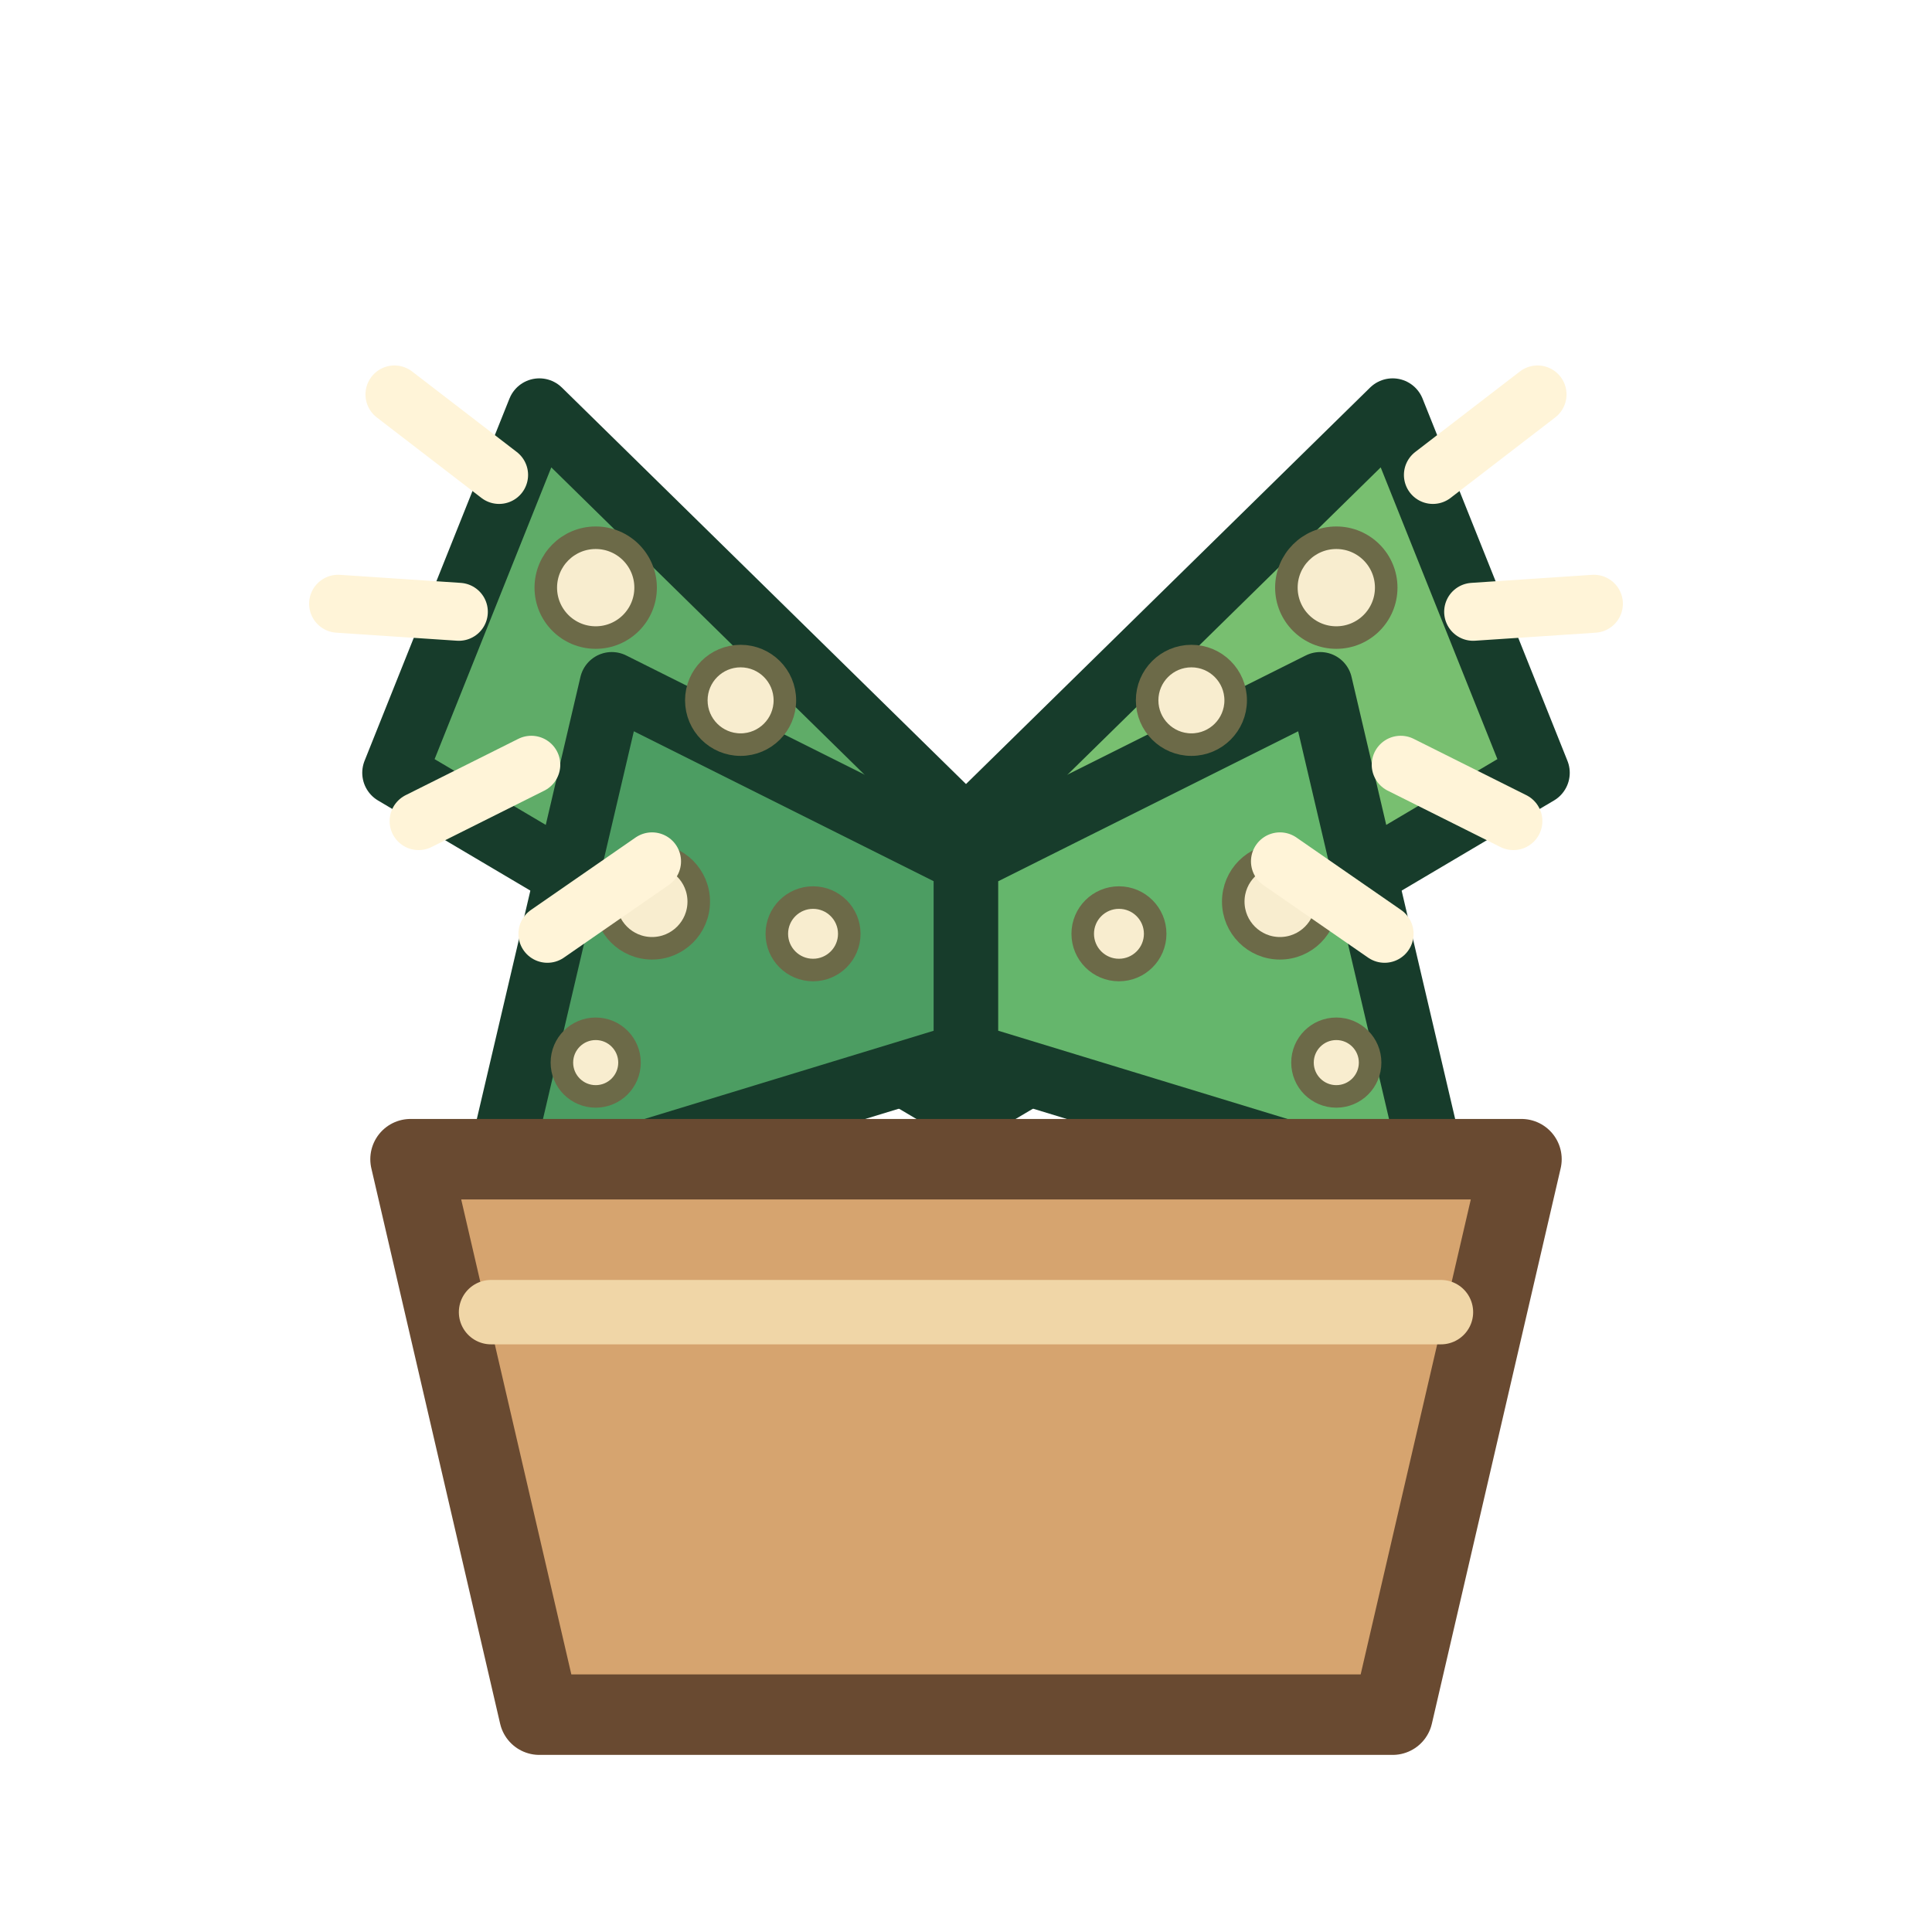
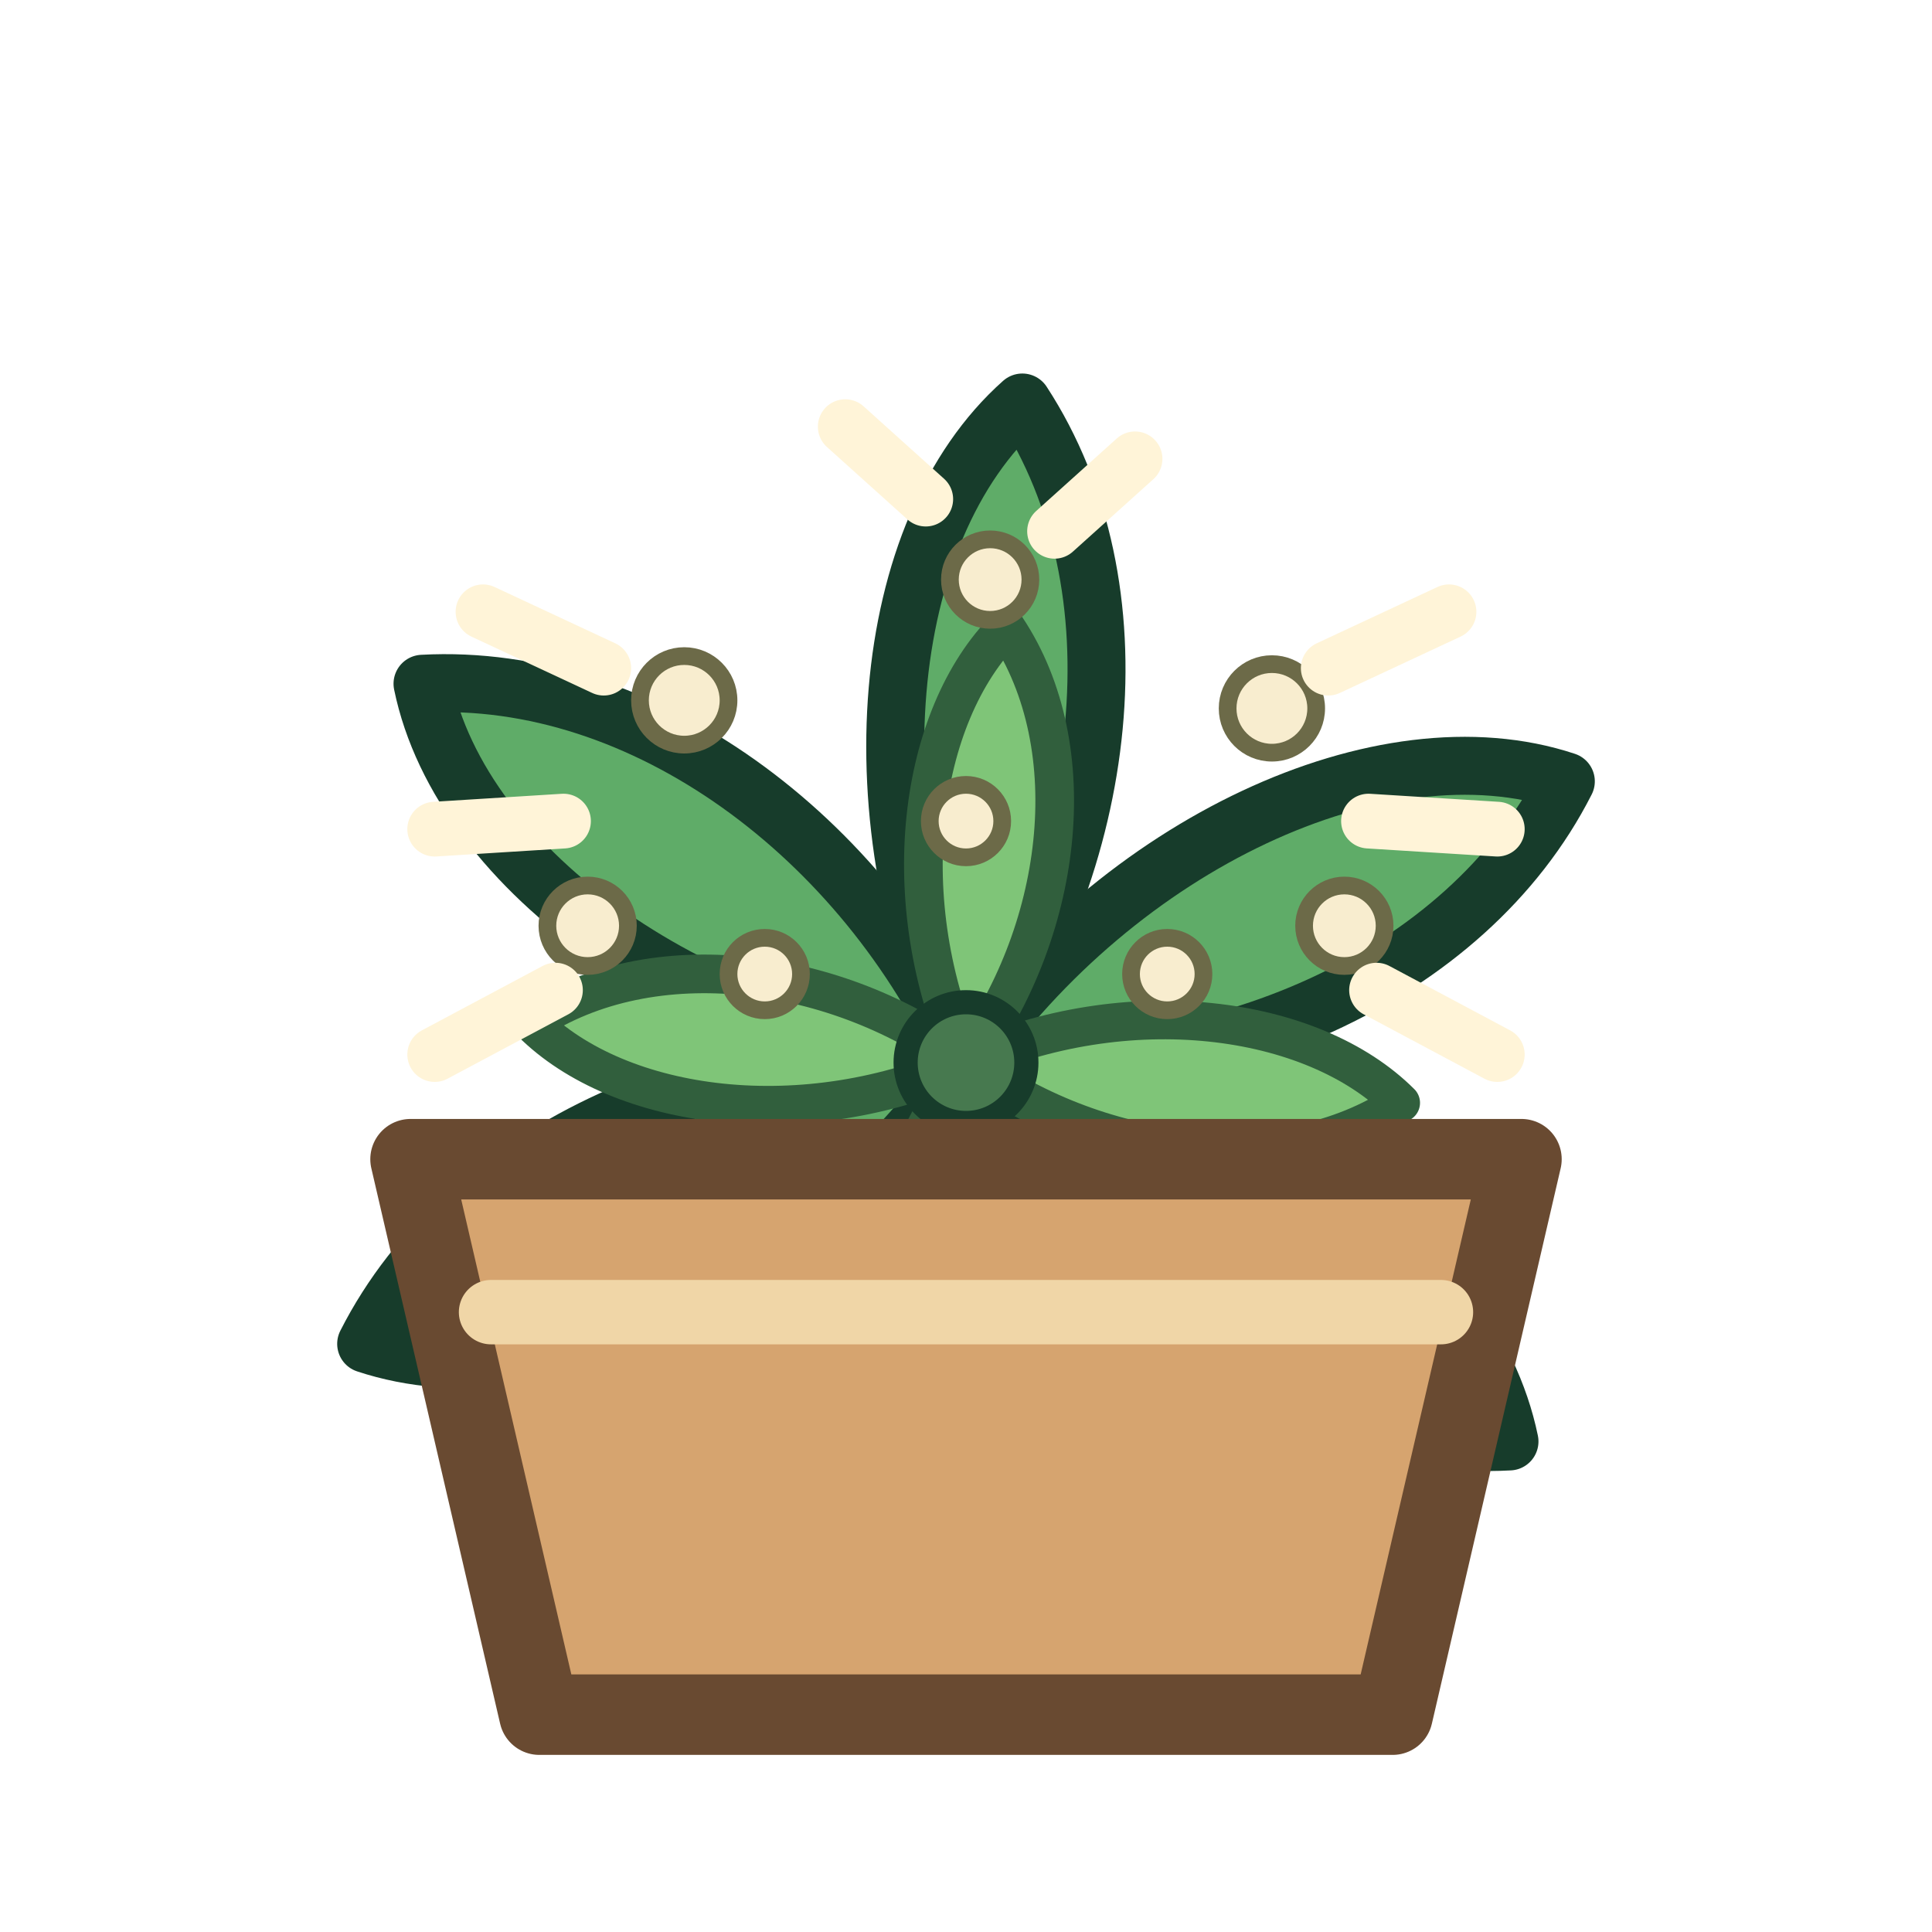
- <svg xmlns="http://www.w3.org/2000/svg" viewBox="0 0 24 24" role="img" aria-labelledby="title">
-   <g stroke="#173c2b" stroke-linejoin="round" stroke-width=".8">
-     <path d="m12 13.8-7.1-4.2 1.8-4.5 5.3 5.2Z" fill="#5fac68" />
-     <path d="m12 13.8 7.1-4.2-1.8-4.5-5.3 5.2Z" fill="#78bf70" />
-     <path d="m12 13.1-5.9 1.8 1.5-6.4 4.4 2.2Z" fill="#4c9d62" />
-     <path d="m12 13.1 5.9 1.8-1.5-6.4-4.4 2.2Z" fill="#65b66c" />
+ <svg xmlns="http://www.w3.org/2000/svg" viewBox="0 0 24 24" role="img" aria-labelledby="faucaria-tuberculosa-title faucaria-tuberculosa-description" data-plant-slug="faucaria-tuberculosa" focusable="false">
+   <g fill="#5fac68" stroke="#173c2b" stroke-linejoin="round" stroke-width="0.72">
+     <path d="M12 13.2c-1.4-3-1.1-6.6 0.7-8.2 1.5 2.3 1.1 5.7-0.7 8.2Z" />
+     <path d="M12 13.2c-1.4-3-1.1-6.6 0.7-8.2 1.5 2.3 1.1 5.7-0.7 8.2Z" transform="rotate(60 12 13.2)" />
+     <path d="M12 13.2c-1.4-3-1.1-6.6 0.7-8.2 1.5 2.3 1.1 5.7-0.7 8.2Z" transform="rotate(120 12 13.2)" />
+     <path d="M12 13.2c-1.4-3-1.1-6.6 0.7-8.2 1.5 2.3 1.1 5.7-0.7 8.2Z" transform="rotate(180 12 13.2)" />
+     <path d="M12 13.2c-1.4-3-1.1-6.6 0.7-8.2 1.5 2.3 1.1 5.7-0.7 8.2Z" transform="rotate(240 12 13.2)" />
+     <path d="M12 13.2c-1.4-3-1.1-6.6 0.7-8.2 1.5 2.3 1.1 5.7-0.7 8.2Z" transform="rotate(300 12 13.2)" />
  </g>
-   <g fill="#f8edcf" stroke="#6c6a48" stroke-width=".28">
-     <circle cx="7.4" cy="7.3" r=".62" />
-     <circle cx="9.2" cy="8.7" r=".55" />
-     <circle cx="16.6" cy="7.3" r=".62" />
-     <circle cx="14.8" cy="8.7" r=".55" />
-     <circle cx="8.1" cy="11.2" r=".58" />
-     <circle cx="15.9" cy="11.2" r=".58" />
-     <circle cx="10.1" cy="11.6" r=".45" />
-     <circle cx="13.9" cy="11.6" r=".45" />
-     <circle cx="7.4" cy="13.2" r=".42" />
-     <circle cx="16.6" cy="13.2" r=".42" />
+   <g fill="#7fc578" stroke="#315f3d" stroke-linejoin="round" stroke-width="0.48">
+     <path d="M12 13.2c-0.9-2-0.6-4.3 0.5-5.4 1 1.5 0.7 3.8-0.5 5.4Z" />
+     <path d="M12 13.2c-0.9-2-0.6-4.3 0.5-5.4 1 1.5 0.7 3.8-0.5 5.4Z" transform="rotate(90 12 13.2)" />
+     <path d="M12 13.2c-0.9-2-0.6-4.3 0.5-5.4 1 1.5 0.7 3.8-0.5 5.4Z" transform="rotate(180 12 13.2)" />
+     <path d="M12 13.2c-0.9-2-0.6-4.3 0.5-5.4 1 1.5 0.7 3.8-0.5 5.4Z" transform="rotate(270 12 13.2)" />
  </g>
-   <path d="m6.2 5.9-1.3-1m.8 2.7-1.5-.1m2.4 2-1.4.7m12.6-4.3 1.3-1m-.8 2.7 1.5-.1m-2.4 2 1.4.7m-10.7.5-1.3.9m9.1-.9 1.3.9" fill="none" stroke="#fff4d8" stroke-linecap="round" stroke-width=".72" />
+   <g fill="#f8edcf" stroke="#6c6a48" stroke-width="0.22">
+     <circle cx="12.3" cy="7.2" r="0.5" />
+     <circle cx="8.5" cy="8.7" r="0.55" />
+     <circle cx="15.8" cy="8.8" r="0.55" />
+     <circle cx="7.3" cy="11.5" r="0.5" />
+     <circle cx="16.7" cy="11.5" r="0.5" />
+     <circle cx="9.5" cy="12.1" r="0.45" />
+     <circle cx="14.5" cy="12.1" r="0.45" />
+     <circle cx="12" cy="10.2" r="0.45" />
+   </g>
+   <path d="m11.5 6.2-1-0.9m2.6 1.3 1-0.9M7.5 8.3 6 7.6m1 2.6-1.6 0.1m11.1-2 1.5-0.7m-1 2.6 1.6 0.1m-11.7 2-1.5 0.8m11.7-0.8 1.5 0.8" fill="none" stroke="#fff4d8" stroke-linecap="round" stroke-width="0.68" />
+   <circle cx="12" cy="13.2" r="0.75" fill="#47794f" stroke="#173c2b" stroke-width="0.3" />
  <path d="M5.1 14.4h13.8l-1.6 6.9H6.7Z" fill="#d6a46f" stroke="#694a31" stroke-linejoin="round" stroke-width="1" />
-   <path d="M6.1 16.3h11.8" fill="none" stroke="#f0d6a7" stroke-linecap="round" stroke-width=".8" />
+   <path d="M6.1 16.3h11.8" fill="none" stroke="#f0d6a7" stroke-linecap="round" stroke-width="0.8" />
</svg>
